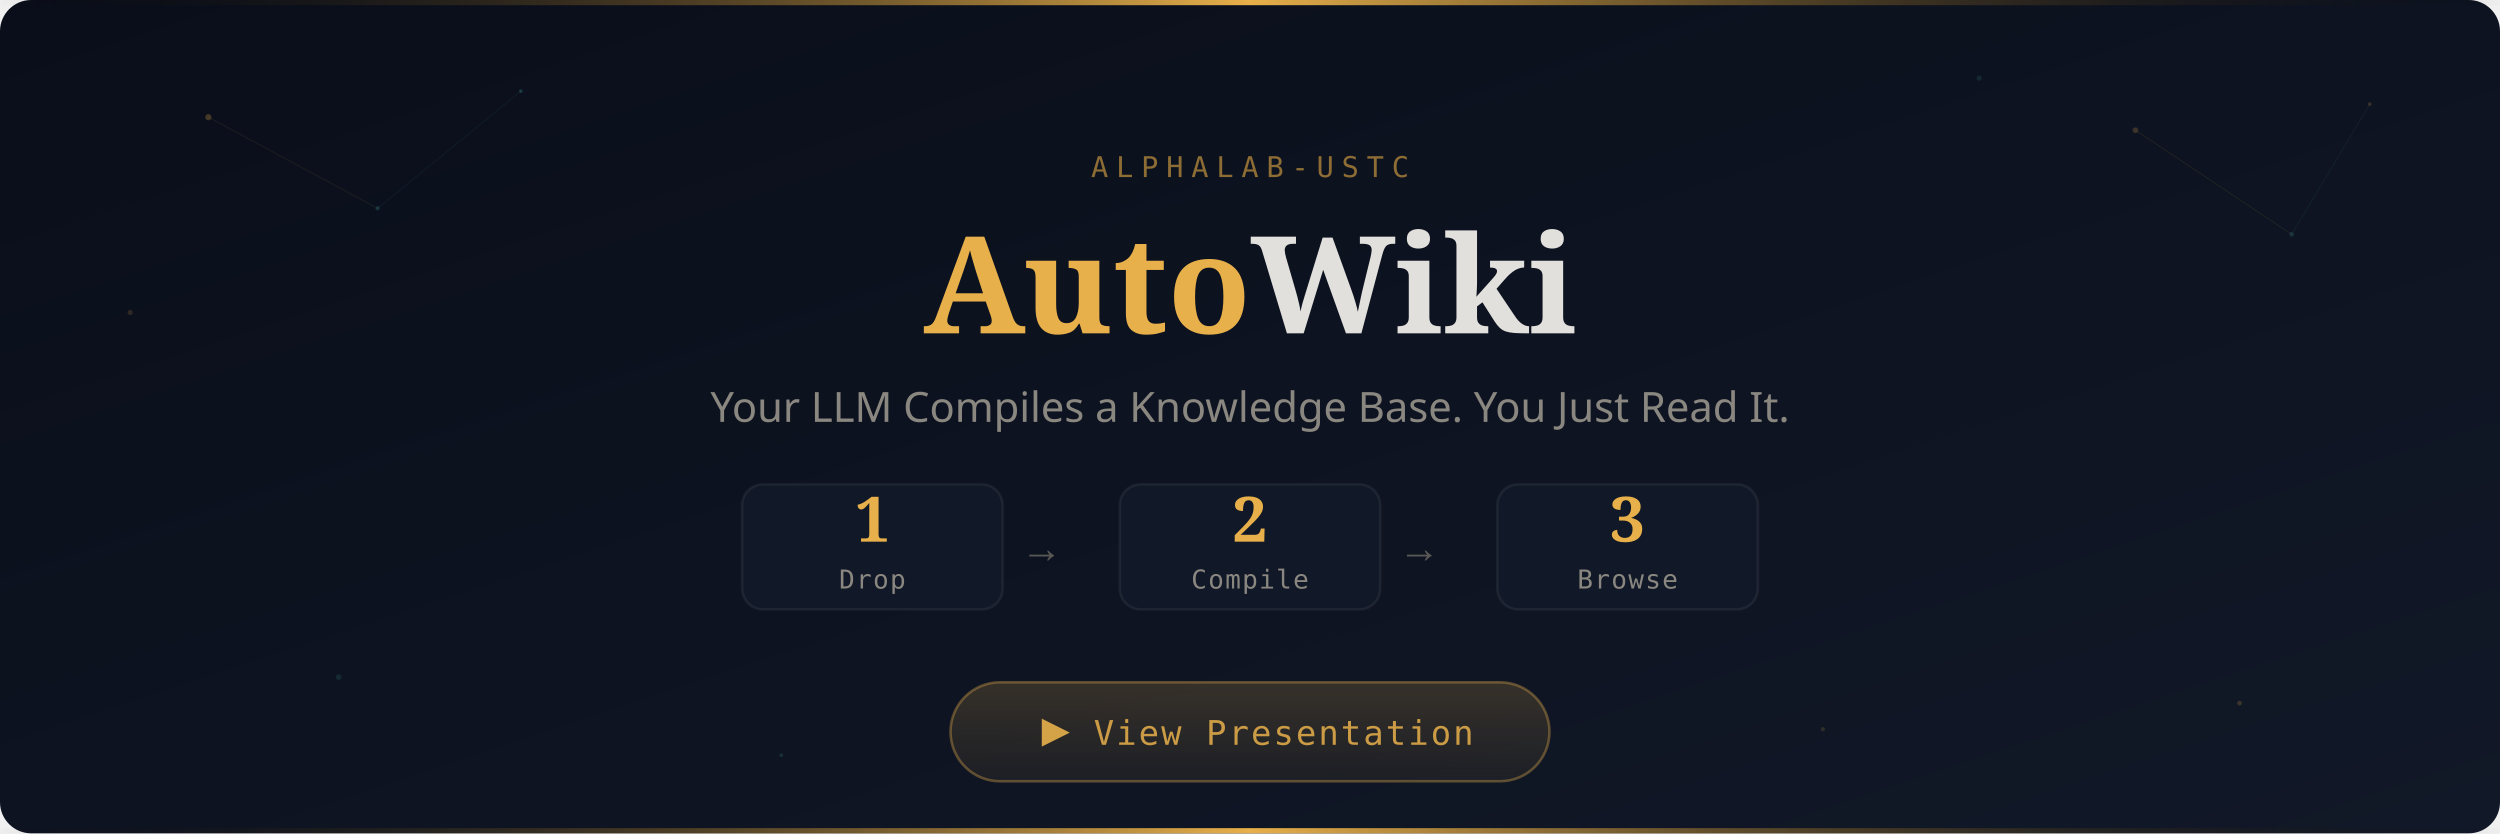
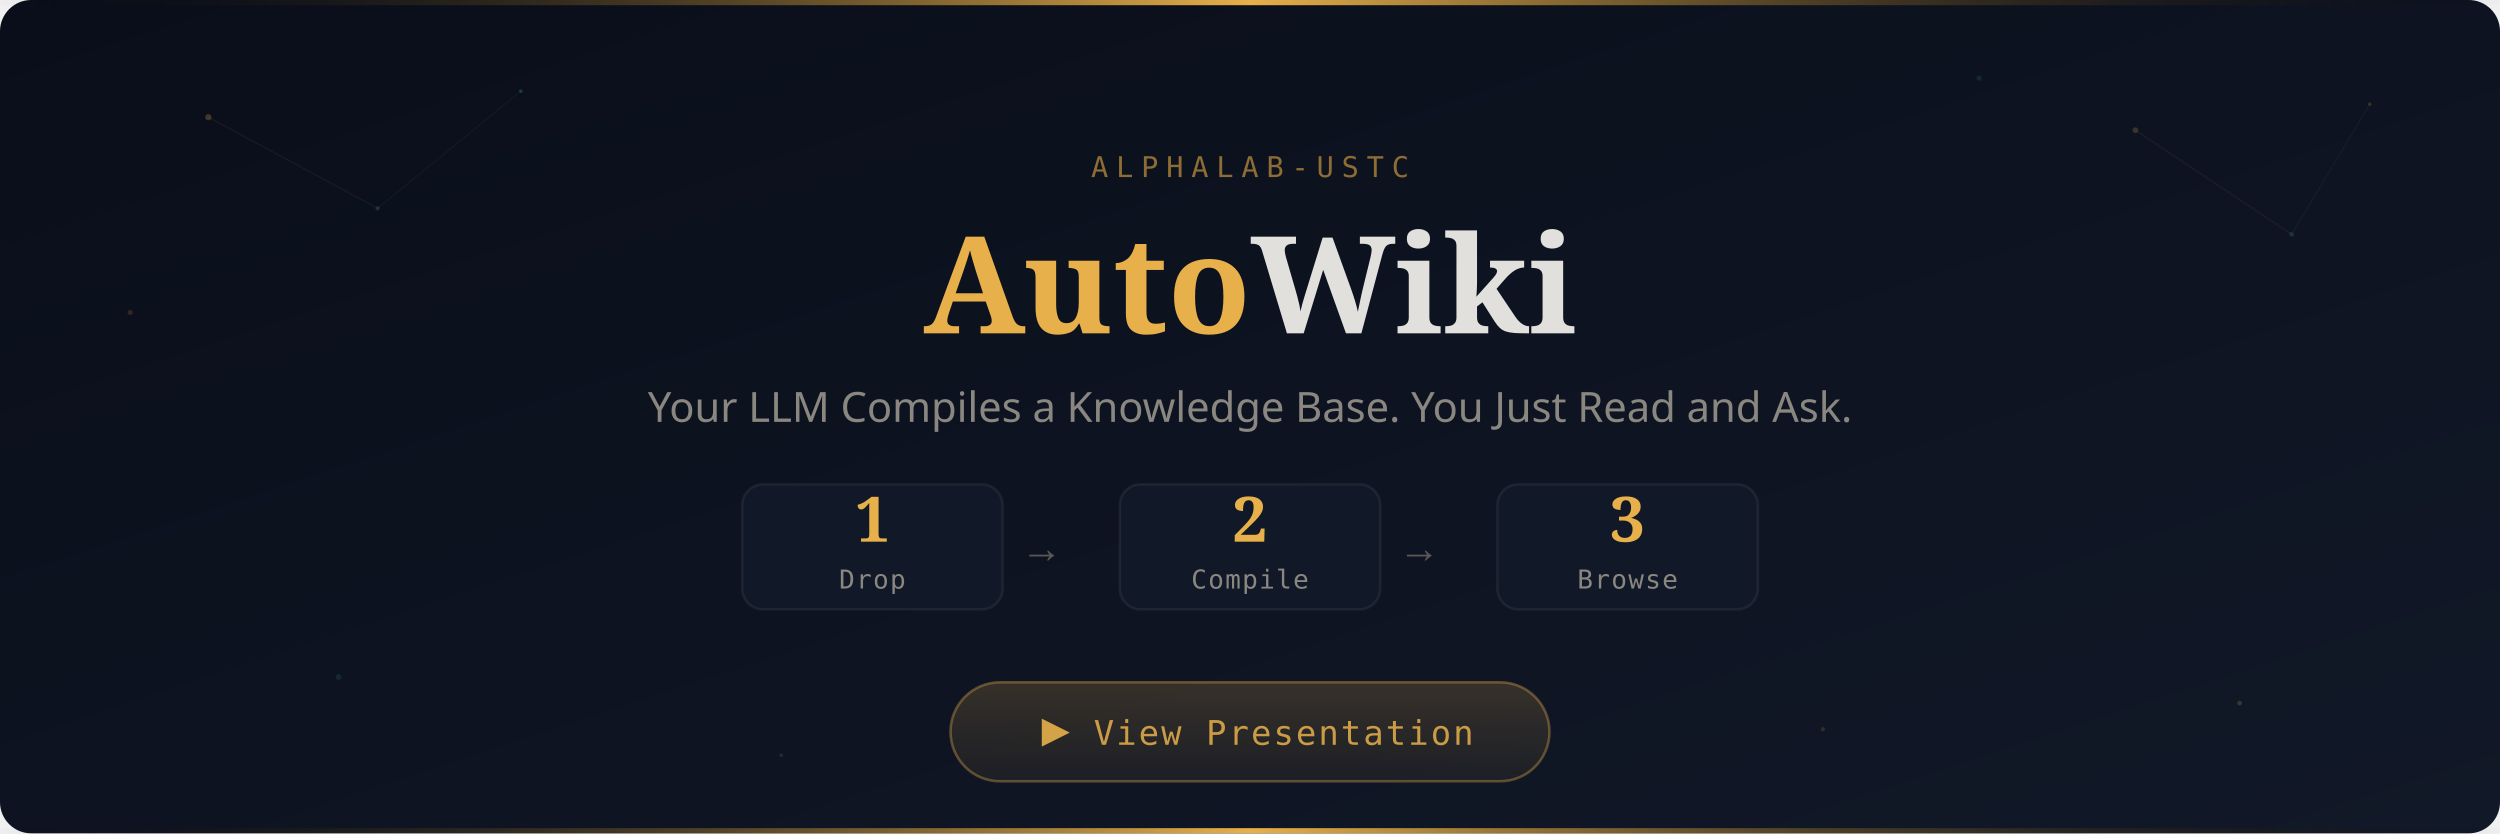
<svg xmlns="http://www.w3.org/2000/svg" viewBox="0 0 960 320" width="960" height="320">
  <defs>
    <linearGradient id="bg" x1="0" y1="0" x2="1" y2="1">
      <stop offset="0%" stop-color="#0a0e1a" />
      <stop offset="100%" stop-color="#111827" />
    </linearGradient>
    <linearGradient id="gold-line" x1="0" y1="0" x2="1" y2="0">
      <stop offset="0%" stop-color="transparent" />
      <stop offset="50%" stop-color="#e8b04a" />
      <stop offset="100%" stop-color="transparent" />
    </linearGradient>
    <linearGradient id="btn-bg" x1="0" y1="0" x2="0" y2="1">
      <stop offset="0%" stop-color="#e8b04a" stop-opacity="0.18" />
      <stop offset="100%" stop-color="#e8b04a" stop-opacity="0.06" />
    </linearGradient>
    <filter id="glow">
      <feGaussianBlur stdDeviation="2" result="blur" />
      <feMerge>
        <feMergeNode in="blur" />
        <feMergeNode in="SourceGraphic" />
      </feMerge>
    </filter>
  </defs>
  <rect width="960" height="320" fill="url(#bg)" rx="12" />
  <rect x="0" y="0" width="960" height="2" fill="url(#gold-line)" rx="1" />
  <circle cx="80" cy="45" r="1.2" fill="#e8b04a" opacity="0.25" />
  <circle cx="145" cy="80" r="0.8" fill="#4ecdc4" opacity="0.18" />
  <circle cx="50" cy="120" r="1.0" fill="#e8b04a" opacity="0.15" />
  <circle cx="200" cy="35" r="0.7" fill="#4ecdc4" opacity="0.22" />
  <circle cx="820" cy="50" r="1.1" fill="#e8b04a" opacity="0.2" />
  <circle cx="880" cy="90" r="0.9" fill="#4ecdc4" opacity="0.15" />
  <circle cx="910" cy="40" r="0.7" fill="#e8b04a" opacity="0.18" />
  <circle cx="760" cy="30" r="1.0" fill="#4ecdc4" opacity="0.12" />
  <circle cx="700" cy="280" r="0.8" fill="#e8b04a" opacity="0.15" />
  <circle cx="130" cy="260" r="1.1" fill="#4ecdc4" opacity="0.12" />
  <circle cx="860" cy="270" r="0.9" fill="#e8b04a" opacity="0.2" />
  <circle cx="300" cy="290" r="0.7" fill="#4ecdc4" opacity="0.15" />
  <line x1="80" y1="45" x2="145" y2="80" stroke="#e8b04a" stroke-width="0.4" opacity="0.08" />
  <line x1="145" y1="80" x2="200" y2="35" stroke="#4ecdc4" stroke-width="0.4" opacity="0.06" />
  <line x1="820" y1="50" x2="880" y2="90" stroke="#e8b04a" stroke-width="0.4" opacity="0.08" />
  <line x1="880" y1="90" x2="910" y2="40" stroke="#4ecdc4" stroke-width="0.4" opacity="0.06" />
  <text x="480" y="68" text-anchor="middle" font-family="monospace" font-size="11" letter-spacing="3" fill="#c4943e" opacity="0.7">ALPHALAB-USTC</text>
  <text x="480" y="128" text-anchor="middle" font-family="Georgia, serif" font-size="52" font-weight="700" fill="#e2e0dc">
    <tspan fill="#e8b04a">Auto</tspan>Wiki
  </text>
  <text x="480" y="162" text-anchor="middle" font-family="system-ui, sans-serif" font-size="16" fill="#8a8780">
-     Your LLM Compiles a Knowledge Base. You Just Read It.
+     Your LLM Compiles a Knowledge Base. You Just Read and Ask.
  </text>
  <g transform="translate(480, 210)" text-anchor="middle">
    <rect x="-195" y="-24" width="100" height="48" rx="8" fill="#111827" stroke="#ffffff" stroke-opacity="0.06" stroke-width="1" />
    <text x="-145" y="-2" font-family="Georgia, serif" font-size="24" font-weight="700" fill="#e8b04a">1</text>
    <text x="-145" y="16" font-family="monospace" font-size="10" fill="#8a8780" letter-spacing="0.5">Drop</text>
    <text x="-80" y="6" font-size="16" fill="#5a5855">→</text>
    <rect x="-50" y="-24" width="100" height="48" rx="8" fill="#111827" stroke="#ffffff" stroke-opacity="0.06" stroke-width="1" />
    <text x="0" y="-2" font-family="Georgia, serif" font-size="24" font-weight="700" fill="#e8b04a">2</text>
    <text x="0" y="16" font-family="monospace" font-size="10" fill="#8a8780" letter-spacing="0.5">Compile</text>
    <text x="65" y="6" font-size="16" fill="#5a5855">→</text>
    <rect x="95" y="-24" width="100" height="48" rx="8" fill="#111827" stroke="#ffffff" stroke-opacity="0.06" stroke-width="1" />
    <text x="145" y="-2" font-family="Georgia, serif" font-size="24" font-weight="700" fill="#e8b04a">3</text>
    <text x="145" y="16" font-family="monospace" font-size="10" fill="#8a8780" letter-spacing="0.5">Browse</text>
  </g>
  <rect x="365" y="262" width="230" height="38" rx="19" fill="url(#btn-bg)" stroke="#e8b04a" stroke-opacity="0.35" stroke-width="1" />
  <text x="400" y="286" font-family="monospace" font-size="18" fill="#e8b04a" opacity="0.9">▶</text>
  <text x="420" y="286" font-family="monospace" font-size="13" letter-spacing="0.8" fill="#e8b04a" opacity="0.85">View Presentation</text>
  <rect x="0" y="318" width="960" height="2" fill="url(#gold-line)" rx="1" />
</svg>
